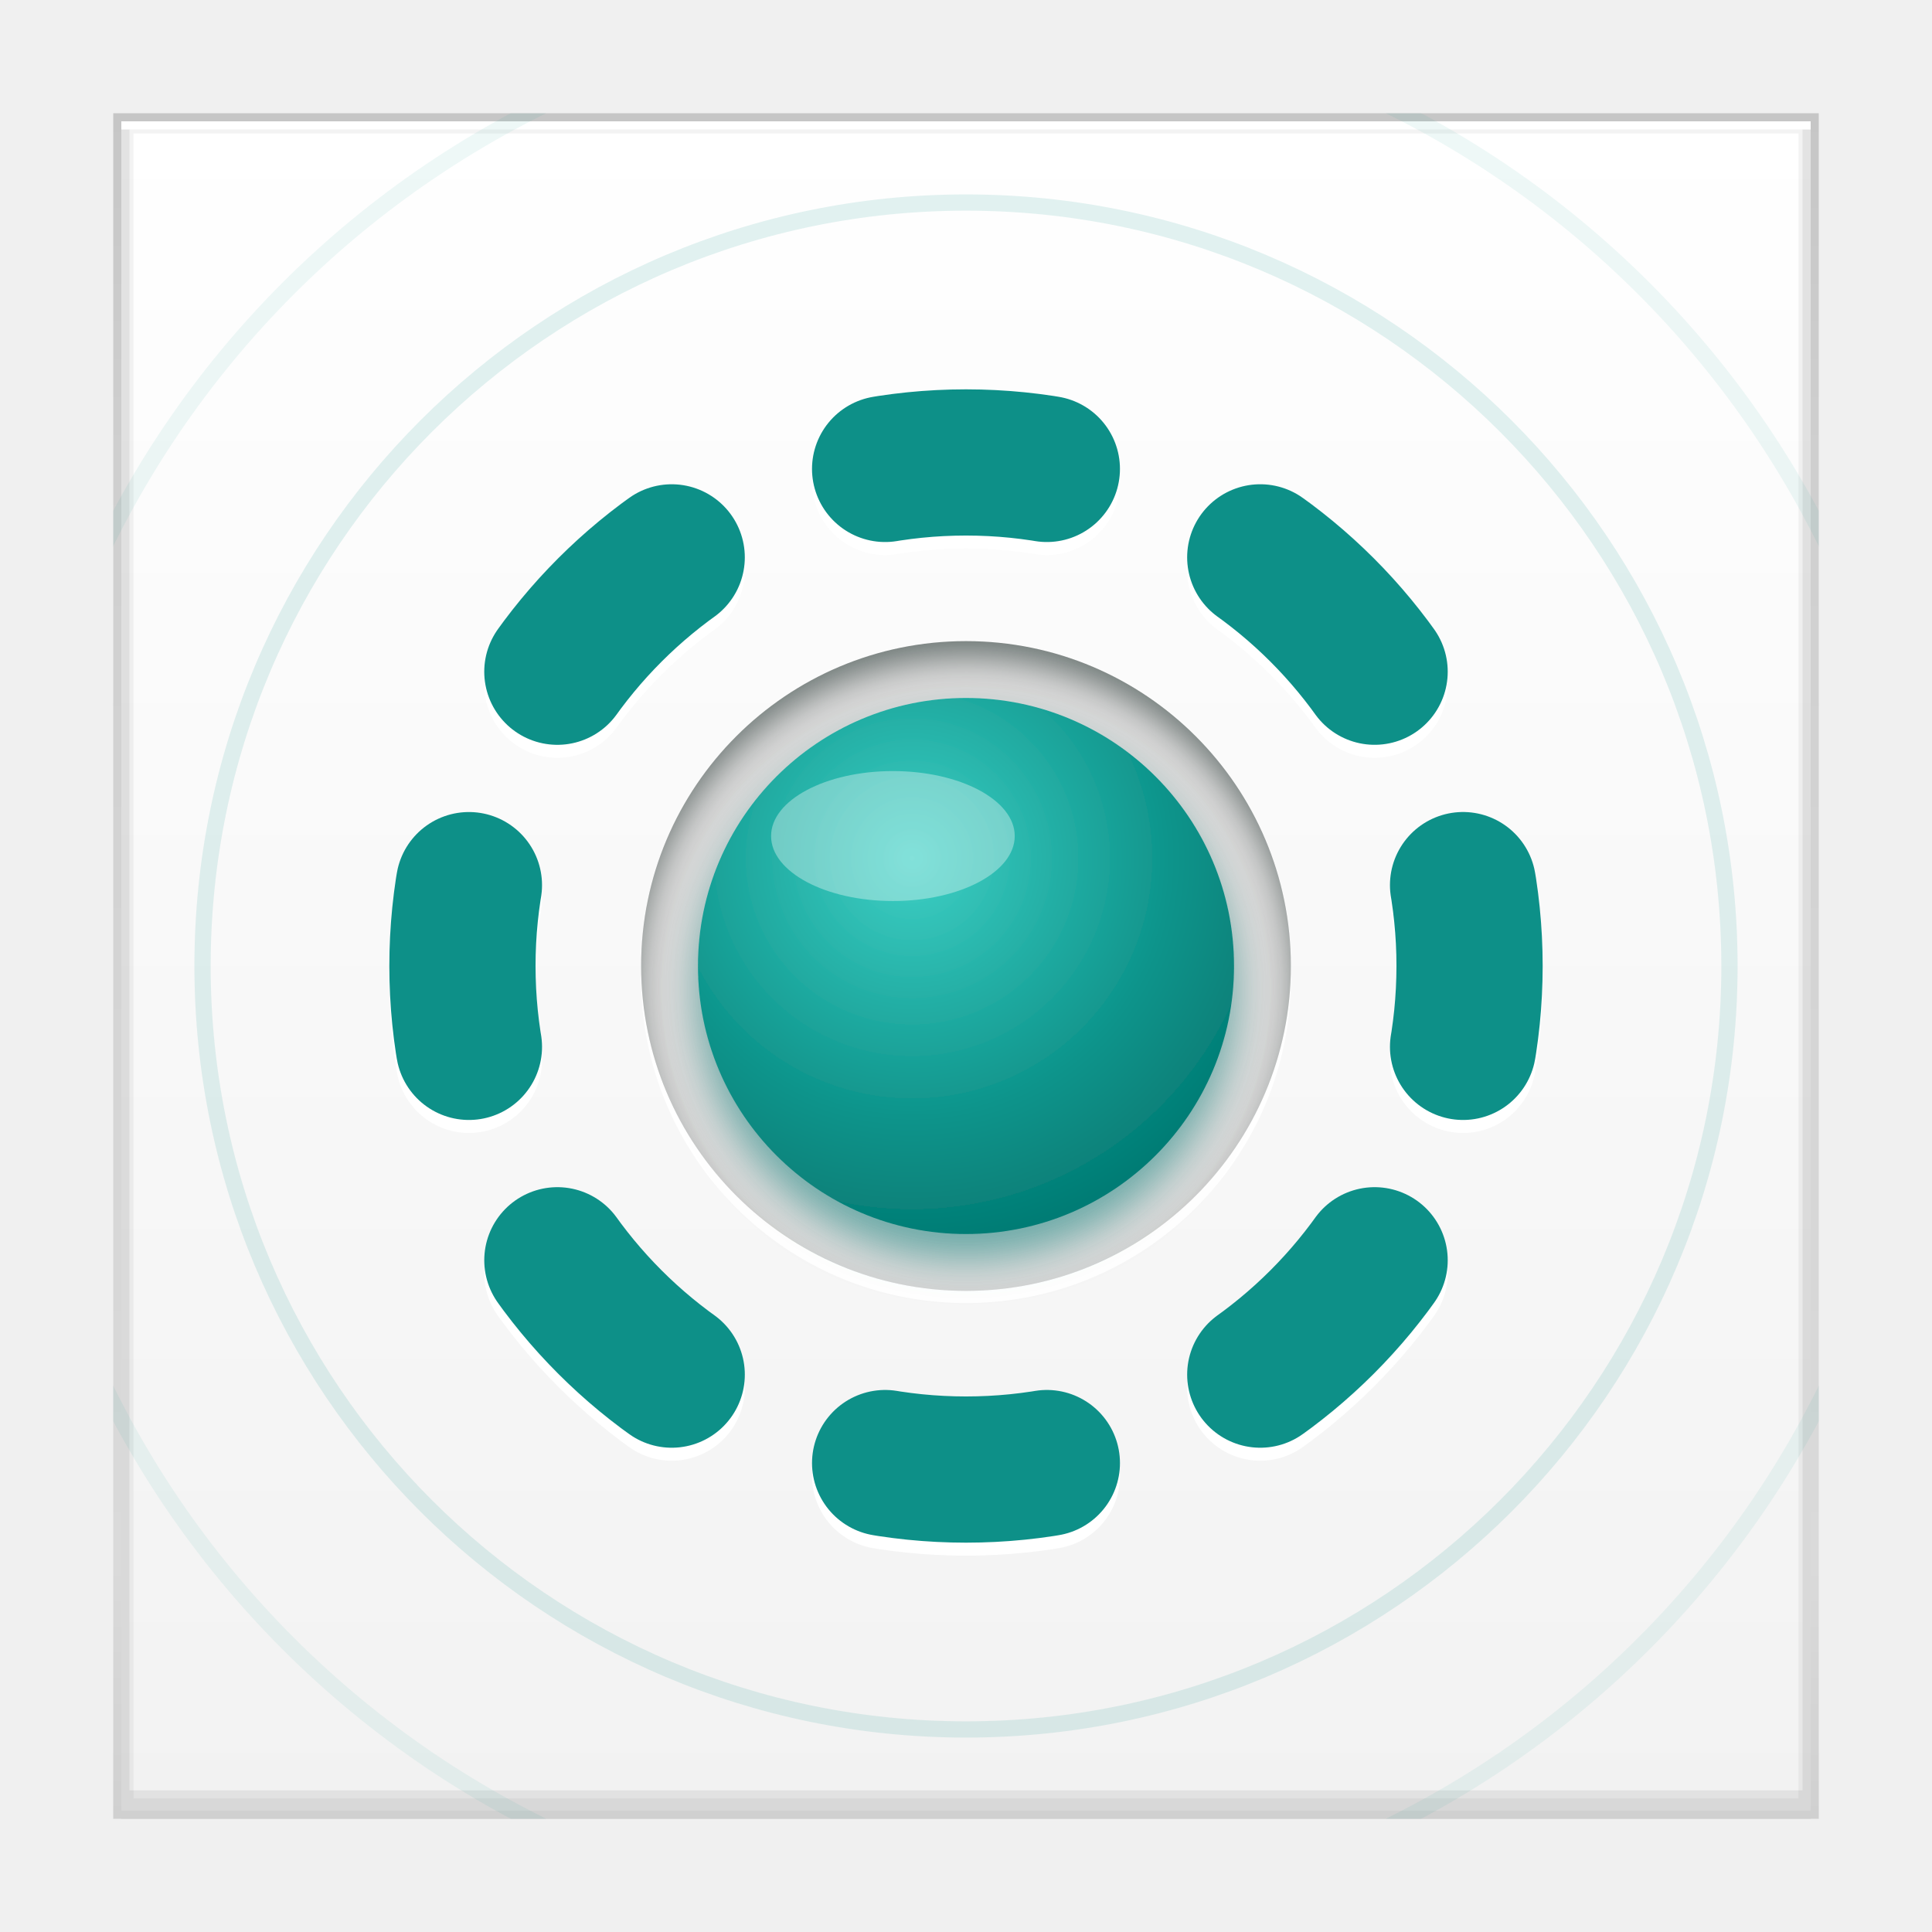
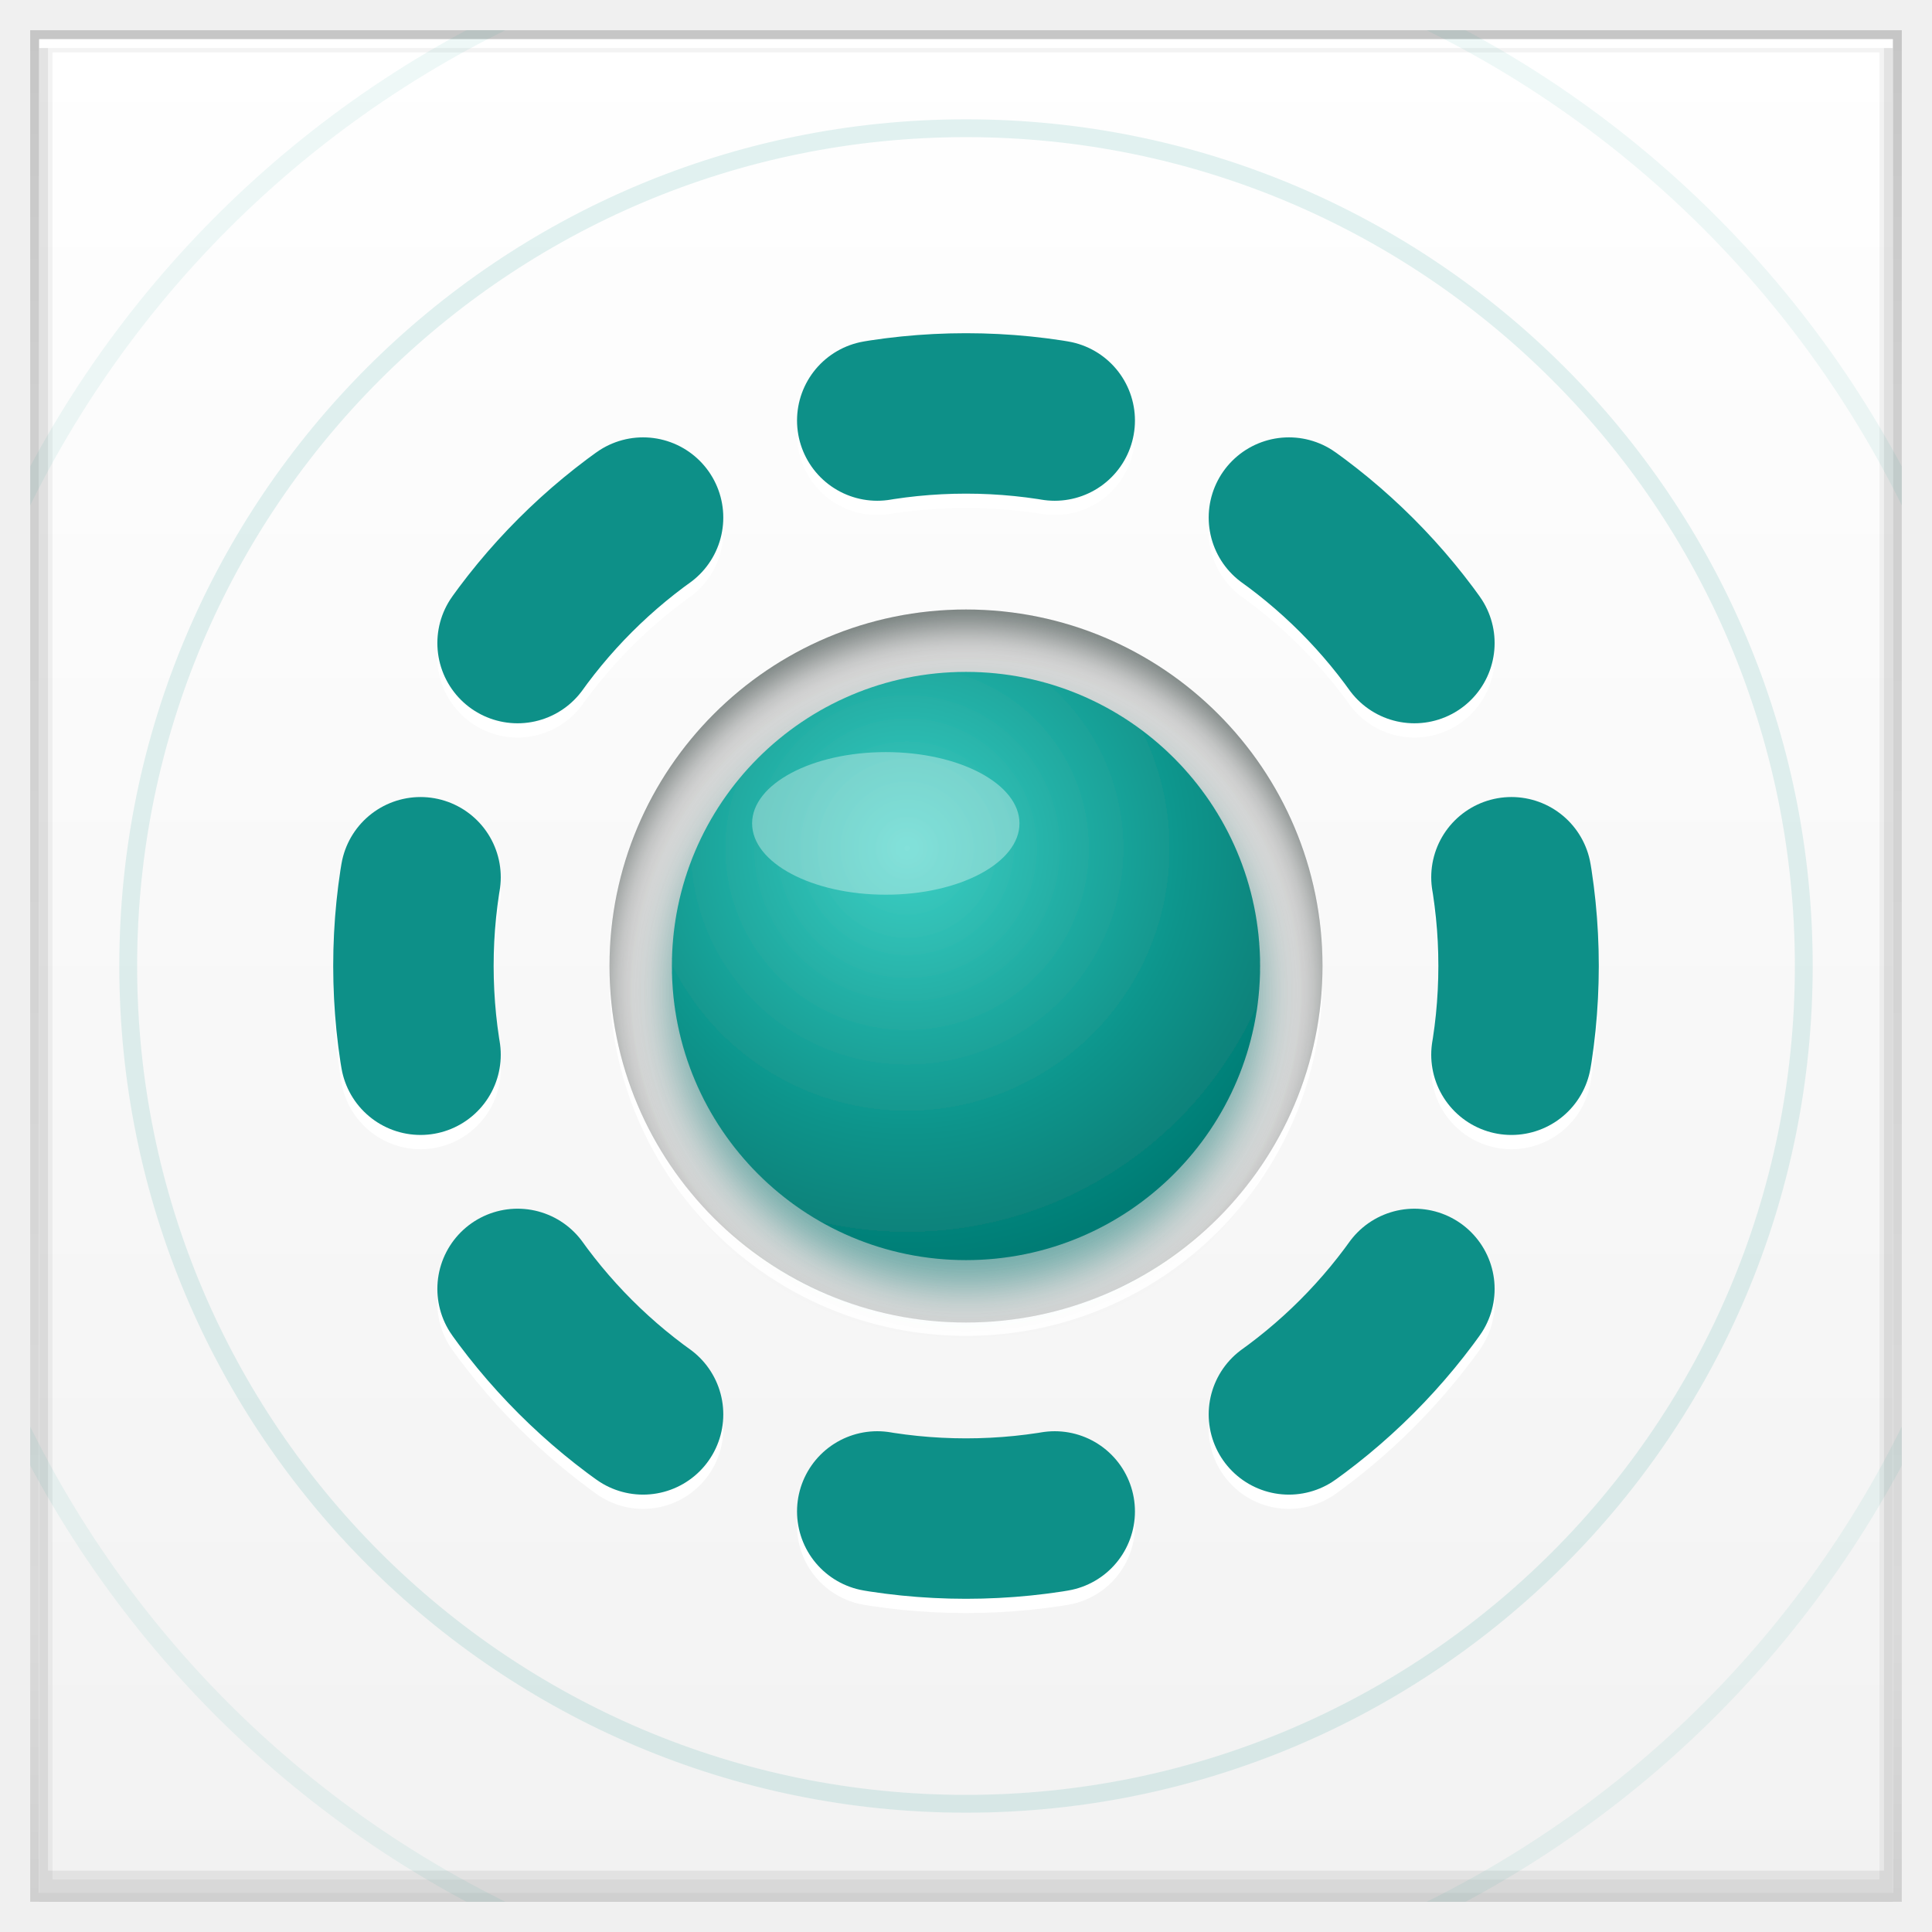
<svg xmlns="http://www.w3.org/2000/svg" width="256" height="256" viewBox="9.062 9.062 237.876 237.876">
-   <defs>
-     <path id="tile" d="M23 23H233V233H23Z" />
-     <clipPath id="tileClip">
-       <use href="#tile" />
-     </clipPath>
-     <linearGradient id="tileFill" x1="0" y1="23" x2="0" y2="233" gradientUnits="userSpaceOnUse">
-       <stop offset="0" stop-color="#FFFFFF" />
-       <stop offset="1" stop-color="#F2F2F2" />
-     </linearGradient>
-     <linearGradient id="tileRim" x1="0" y1="23" x2="0" y2="233" gradientUnits="userSpaceOnUse">
-       <stop offset="0" stop-color="#C6C6C6" />
-       <stop offset="0.2" stop-color="#CFCFCF" />
-       <stop offset="0.85" stop-color="#DADADA" />
-       <stop offset="1" stop-color="#D0D0D0" />
-     </linearGradient>
-     <radialGradient id="btn" cx=".4" cy=".3" r=".8">
-       <stop offset="0" stop-color="#3FD1C6" />
-       <stop offset=".6" stop-color="#0E948B" />
-       <stop offset="1" stop-color="#00736C" />
-     </radialGradient>
-     <mask id="ringMask">
-       <rect width="256" height="256" fill="#000" />
-       <circle cx="128" cy="128" r="62" fill="none" stroke="#fff" stroke-width="18" stroke-linecap="round" stroke-dasharray="20 28.7" stroke-dashoffset="10" />
-     </mask>
-     <filter id="ins" x="-10%" y="-10%" width="120%" height="120%">
-       <feFlood flood-color="#003D39" flood-opacity=".75" />
-       <feComposite in2="SourceAlpha" operator="out" />
-       <feOffset dy="2.5" />
-       <feGaussianBlur stdDeviation="1.8" />
-       <feComposite in2="SourceAlpha" operator="in" result="s" />
-       <feMerge>
-         <feMergeNode in="SourceGraphic" />
-         <feMergeNode in="s" />
-       </feMerge>
-     </filter>
-     <filter id="d" x="-30%" y="-30%" width="160%" height="160%">
-       <feOffset in="SourceAlpha" dy="3" />
-       <feGaussianBlur stdDeviation="2.4" />
-       <feColorMatrix values="0 0 0 0 0  0 0 0 0 .2  0 0 0 0 .18  0 0 0 .5 0" result="s" />
-       <feMerge>
-         <feMergeNode in="s" />
-         <feMergeNode in="SourceGraphic" />
-       </feMerge>
-     </filter>
-   </defs>
-   <use href="#tile" fill="url(#tileFill)" />
-   <g clip-path="url(#tileClip)" fill="none">
-     <use href="#tile" stroke="#000" stroke-opacity="0.05" stroke-width="5" />
-     <use href="#tile" stroke="#000" stroke-opacity="0.07" stroke-width="4" transform="translate(0 -1.5)" />
-     <use href="#tile" stroke="#FFFFFF" stroke-width="2" transform="translate(0 1)" />
-     <use href="#tile" stroke="url(#tileRim)" stroke-width="2" />
-     <circle cx="128" cy="128" r="94" stroke="#0E948B" stroke-opacity=".12" stroke-width="2" />
-     <circle cx="128" cy="128" r="118" stroke="#0E948B" stroke-opacity=".07" stroke-width="2" />
+   <g transform="translate(128 128) scale(1.09735) translate(-128 -128)">
+     <defs>
+       <path id="tile" d="M23 23H233V233H23Z" />
+       <clipPath id="tileClip">
+         <use href="#tile" />
+       </clipPath>
+       <linearGradient id="tileFill" x1="0" y1="23" x2="0" y2="233" gradientUnits="userSpaceOnUse">
+         <stop offset="0" stop-color="#FFFFFF" />
+         <stop offset="1" stop-color="#F2F2F2" />
+       </linearGradient>
+       <linearGradient id="tileRim" x1="0" y1="23" x2="0" y2="233" gradientUnits="userSpaceOnUse">
+         <stop offset="0" stop-color="#C6C6C6" />
+         <stop offset="0.2" stop-color="#CFCFCF" />
+         <stop offset="0.85" stop-color="#DADADA" />
+         <stop offset="1" stop-color="#D0D0D0" />
+       </linearGradient>
+       <radialGradient id="btn" cx=".4" cy=".3" r=".8">
+         <stop offset="0" stop-color="#3FD1C6" />
+         <stop offset=".6" stop-color="#0E948B" />
+         <stop offset="1" stop-color="#00736C" />
+       </radialGradient>
+       <mask id="ringMask">
+         <rect width="256" height="256" fill="#000" />
+         <circle cx="128" cy="128" r="62" fill="none" stroke="#fff" stroke-width="18" stroke-linecap="round" stroke-dasharray="20 28.7" stroke-dashoffset="10" />
+       </mask>
+       <filter id="ins" x="-10%" y="-10%" width="120%" height="120%">
+         <feFlood flood-color="#003D39" flood-opacity=".75" />
+         <feComposite in2="SourceAlpha" operator="out" />
+         <feOffset dy="2.5" />
+         <feGaussianBlur stdDeviation="1.8" />
+         <feComposite in2="SourceAlpha" operator="in" result="s" />
+         <feMerge>
+           <feMergeNode in="SourceGraphic" />
+           <feMergeNode in="s" />
+         </feMerge>
+       </filter>
+       <filter id="d" x="-30%" y="-30%" width="160%" height="160%">
+         <feOffset in="SourceAlpha" dy="3" />
+         <feGaussianBlur stdDeviation="2.4" />
+         <feColorMatrix values="0 0 0 0 0  0 0 0 0 .2  0 0 0 0 .18  0 0 0 .5 0" result="s" />
+         <feMerge>
+           <feMergeNode in="s" />
+           <feMergeNode in="SourceGraphic" />
+         </feMerge>
+       </filter>
+     </defs>
+     <use href="#tile" fill="url(#tileFill)" />
+     <g clip-path="url(#tileClip)" fill="none">
+       <use href="#tile" stroke="#000" stroke-opacity="0.05" stroke-width="5" />
+       <use href="#tile" stroke="#000" stroke-opacity="0.07" stroke-width="4" transform="translate(0 -1.5)" />
+       <use href="#tile" stroke="#FFFFFF" stroke-width="2" transform="translate(0 1)" />
+       <use href="#tile" stroke="url(#tileRim)" stroke-width="2" />
+       <circle cx="128" cy="128" r="94" stroke="#0E948B" stroke-opacity=".12" stroke-width="2" />
+       <circle cx="128" cy="128" r="118" stroke="#0E948B" stroke-opacity=".07" stroke-width="2" />
+     </g>
+     <g transform="translate(0 1.6)" mask="url(#ringMask)">
+       <rect width="256" height="256" fill="#fff" />
+     </g>
+     <g mask="url(#ringMask)">
+       <rect width="256" height="256" fill="#0A9088" filter="url(#ins)" />
+     </g>
+     <circle cx="128" cy="129.5" r="40" fill="#fff" />
+     <circle cx="128" cy="128" r="40" fill="#D9D9D9" filter="url(#ins)" />
+     <circle cx="128" cy="128" r="33" fill="url(#btn)" filter="url(#d)" />
+     <ellipse cx="119" cy="112" rx="15" ry="8" fill="#fff" opacity=".35" />
  </g>
-   <g transform="translate(0 1.6)" mask="url(#ringMask)">
-     <rect width="256" height="256" fill="#fff" />
-   </g>
-   <g mask="url(#ringMask)">
-     <rect width="256" height="256" fill="#0A9088" filter="url(#ins)" />
-   </g>
-   <circle cx="128" cy="129.5" r="40" fill="#fff" />
-   <circle cx="128" cy="128" r="40" fill="#D9D9D9" filter="url(#ins)" />
-   <circle cx="128" cy="128" r="33" fill="url(#btn)" filter="url(#d)" />
-   <ellipse cx="119" cy="112" rx="15" ry="8" fill="#fff" opacity=".35" />
</svg>
